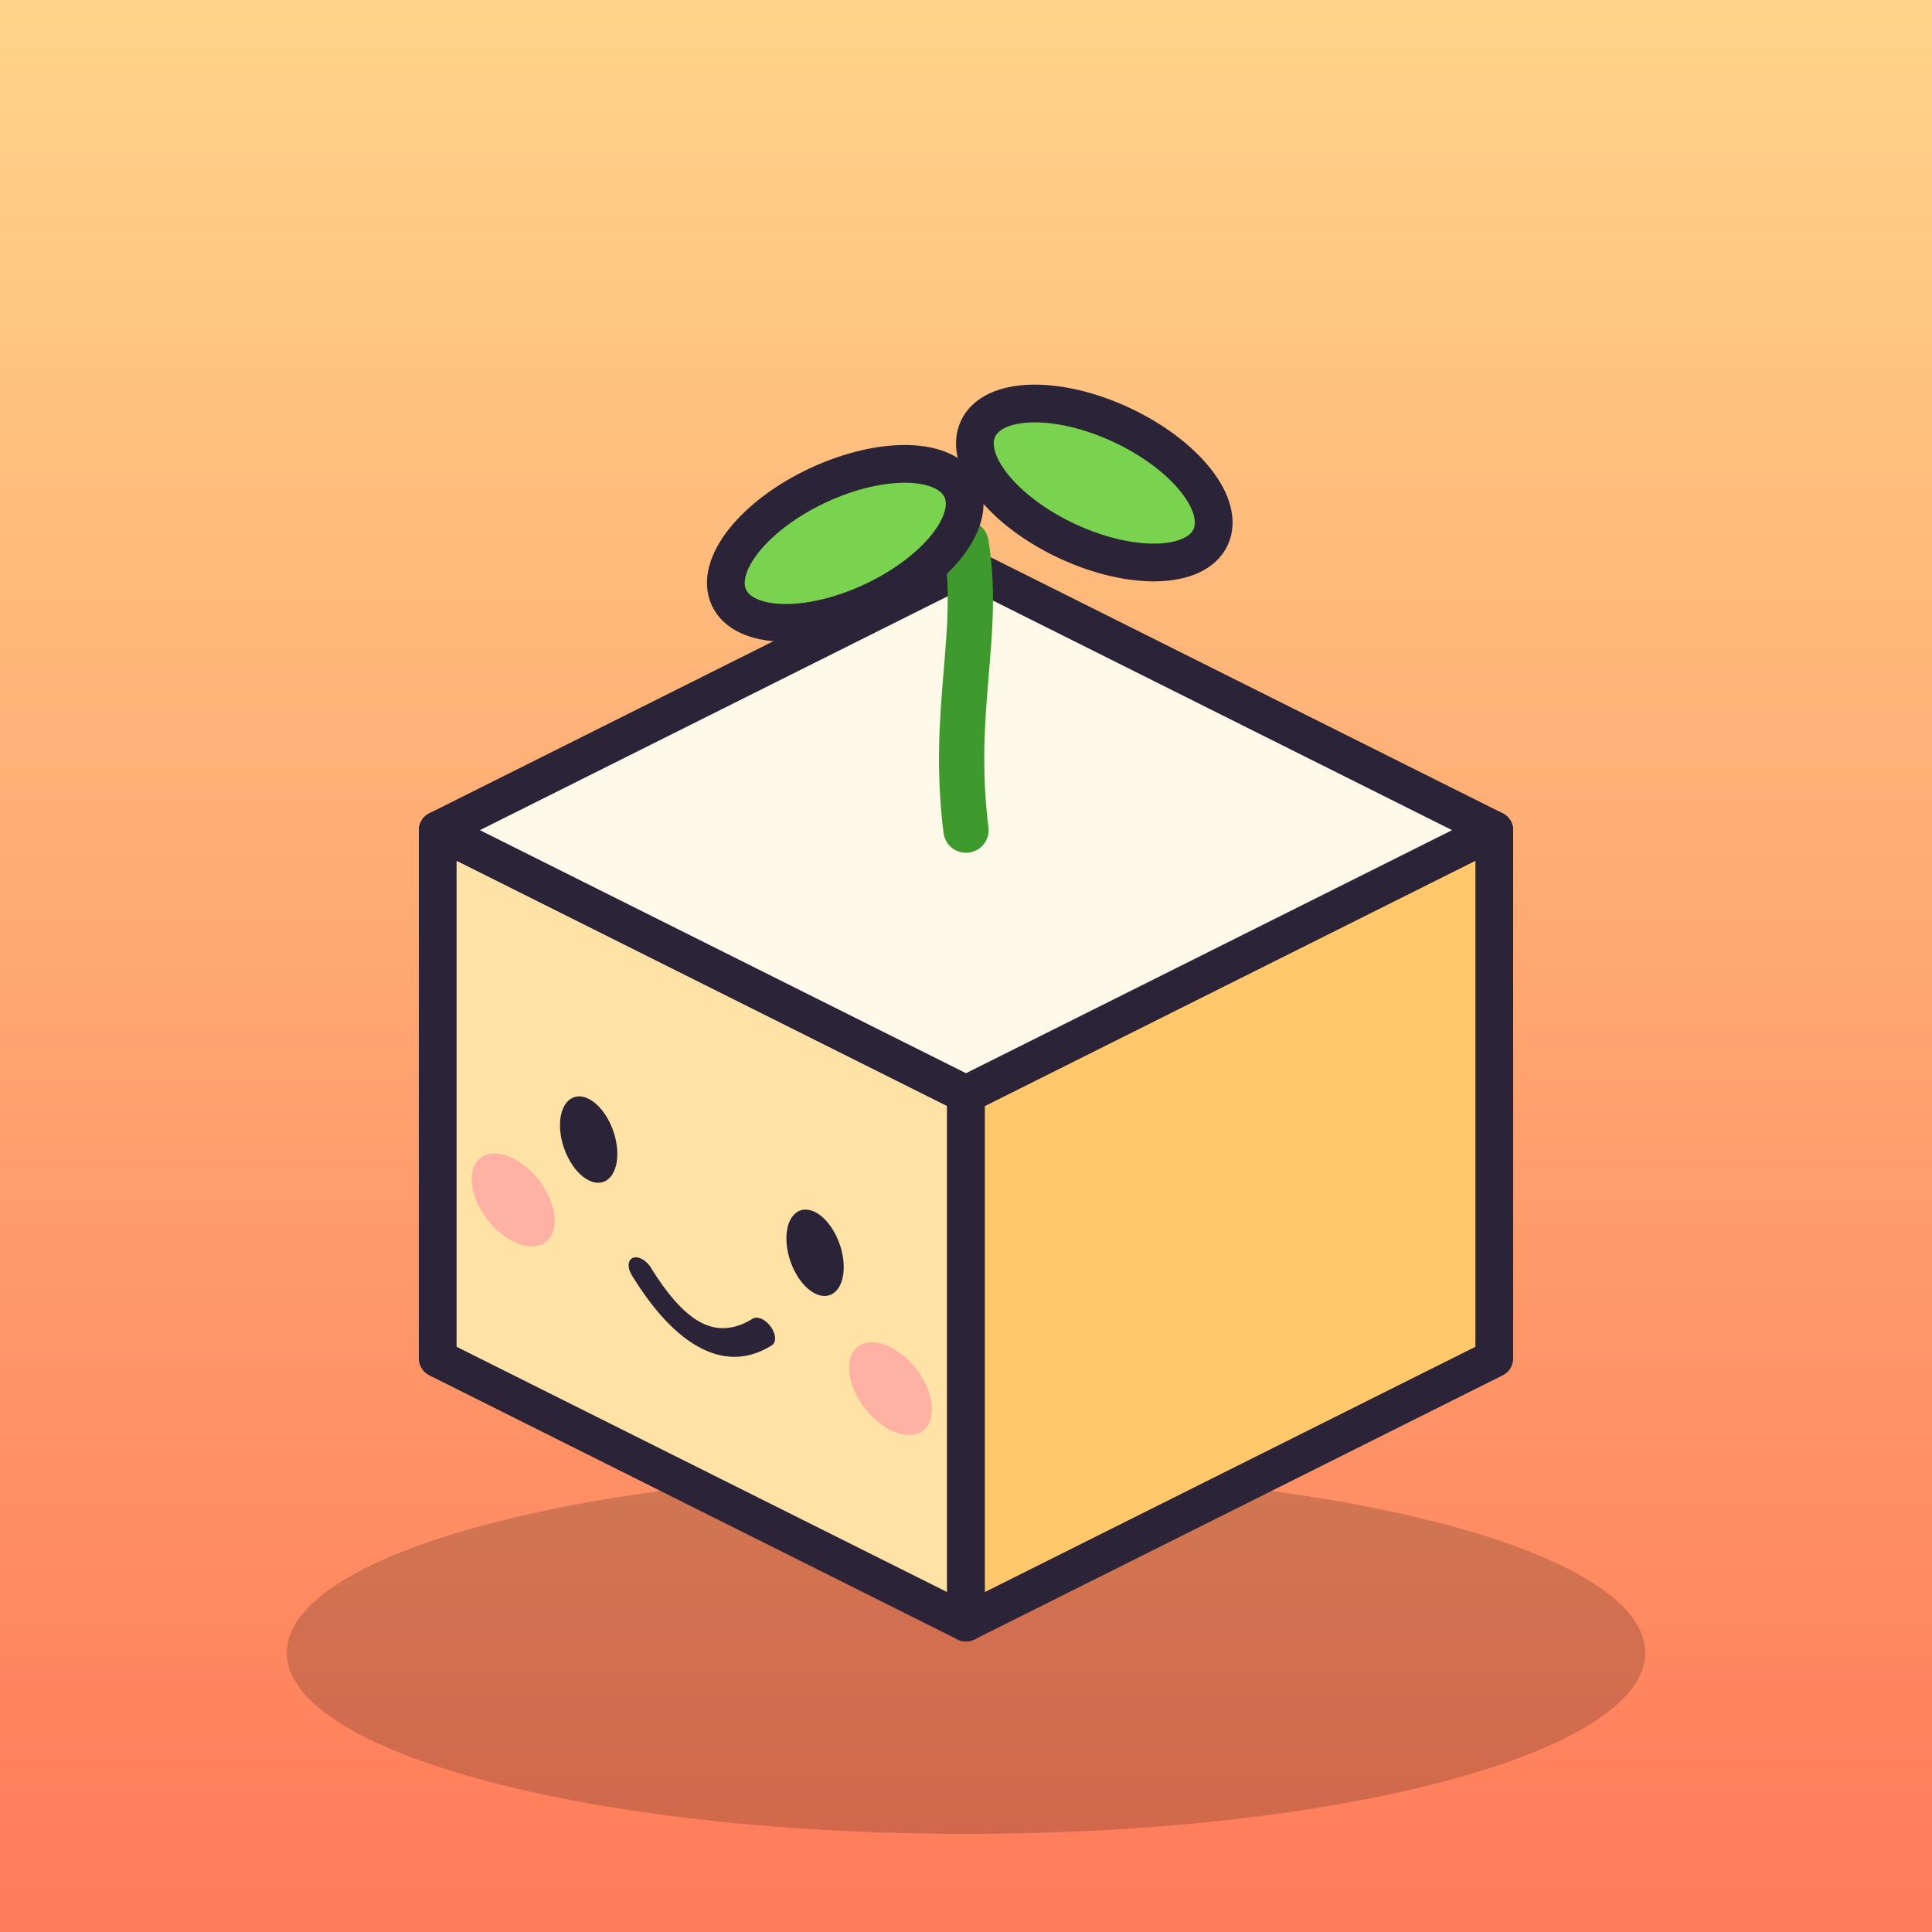
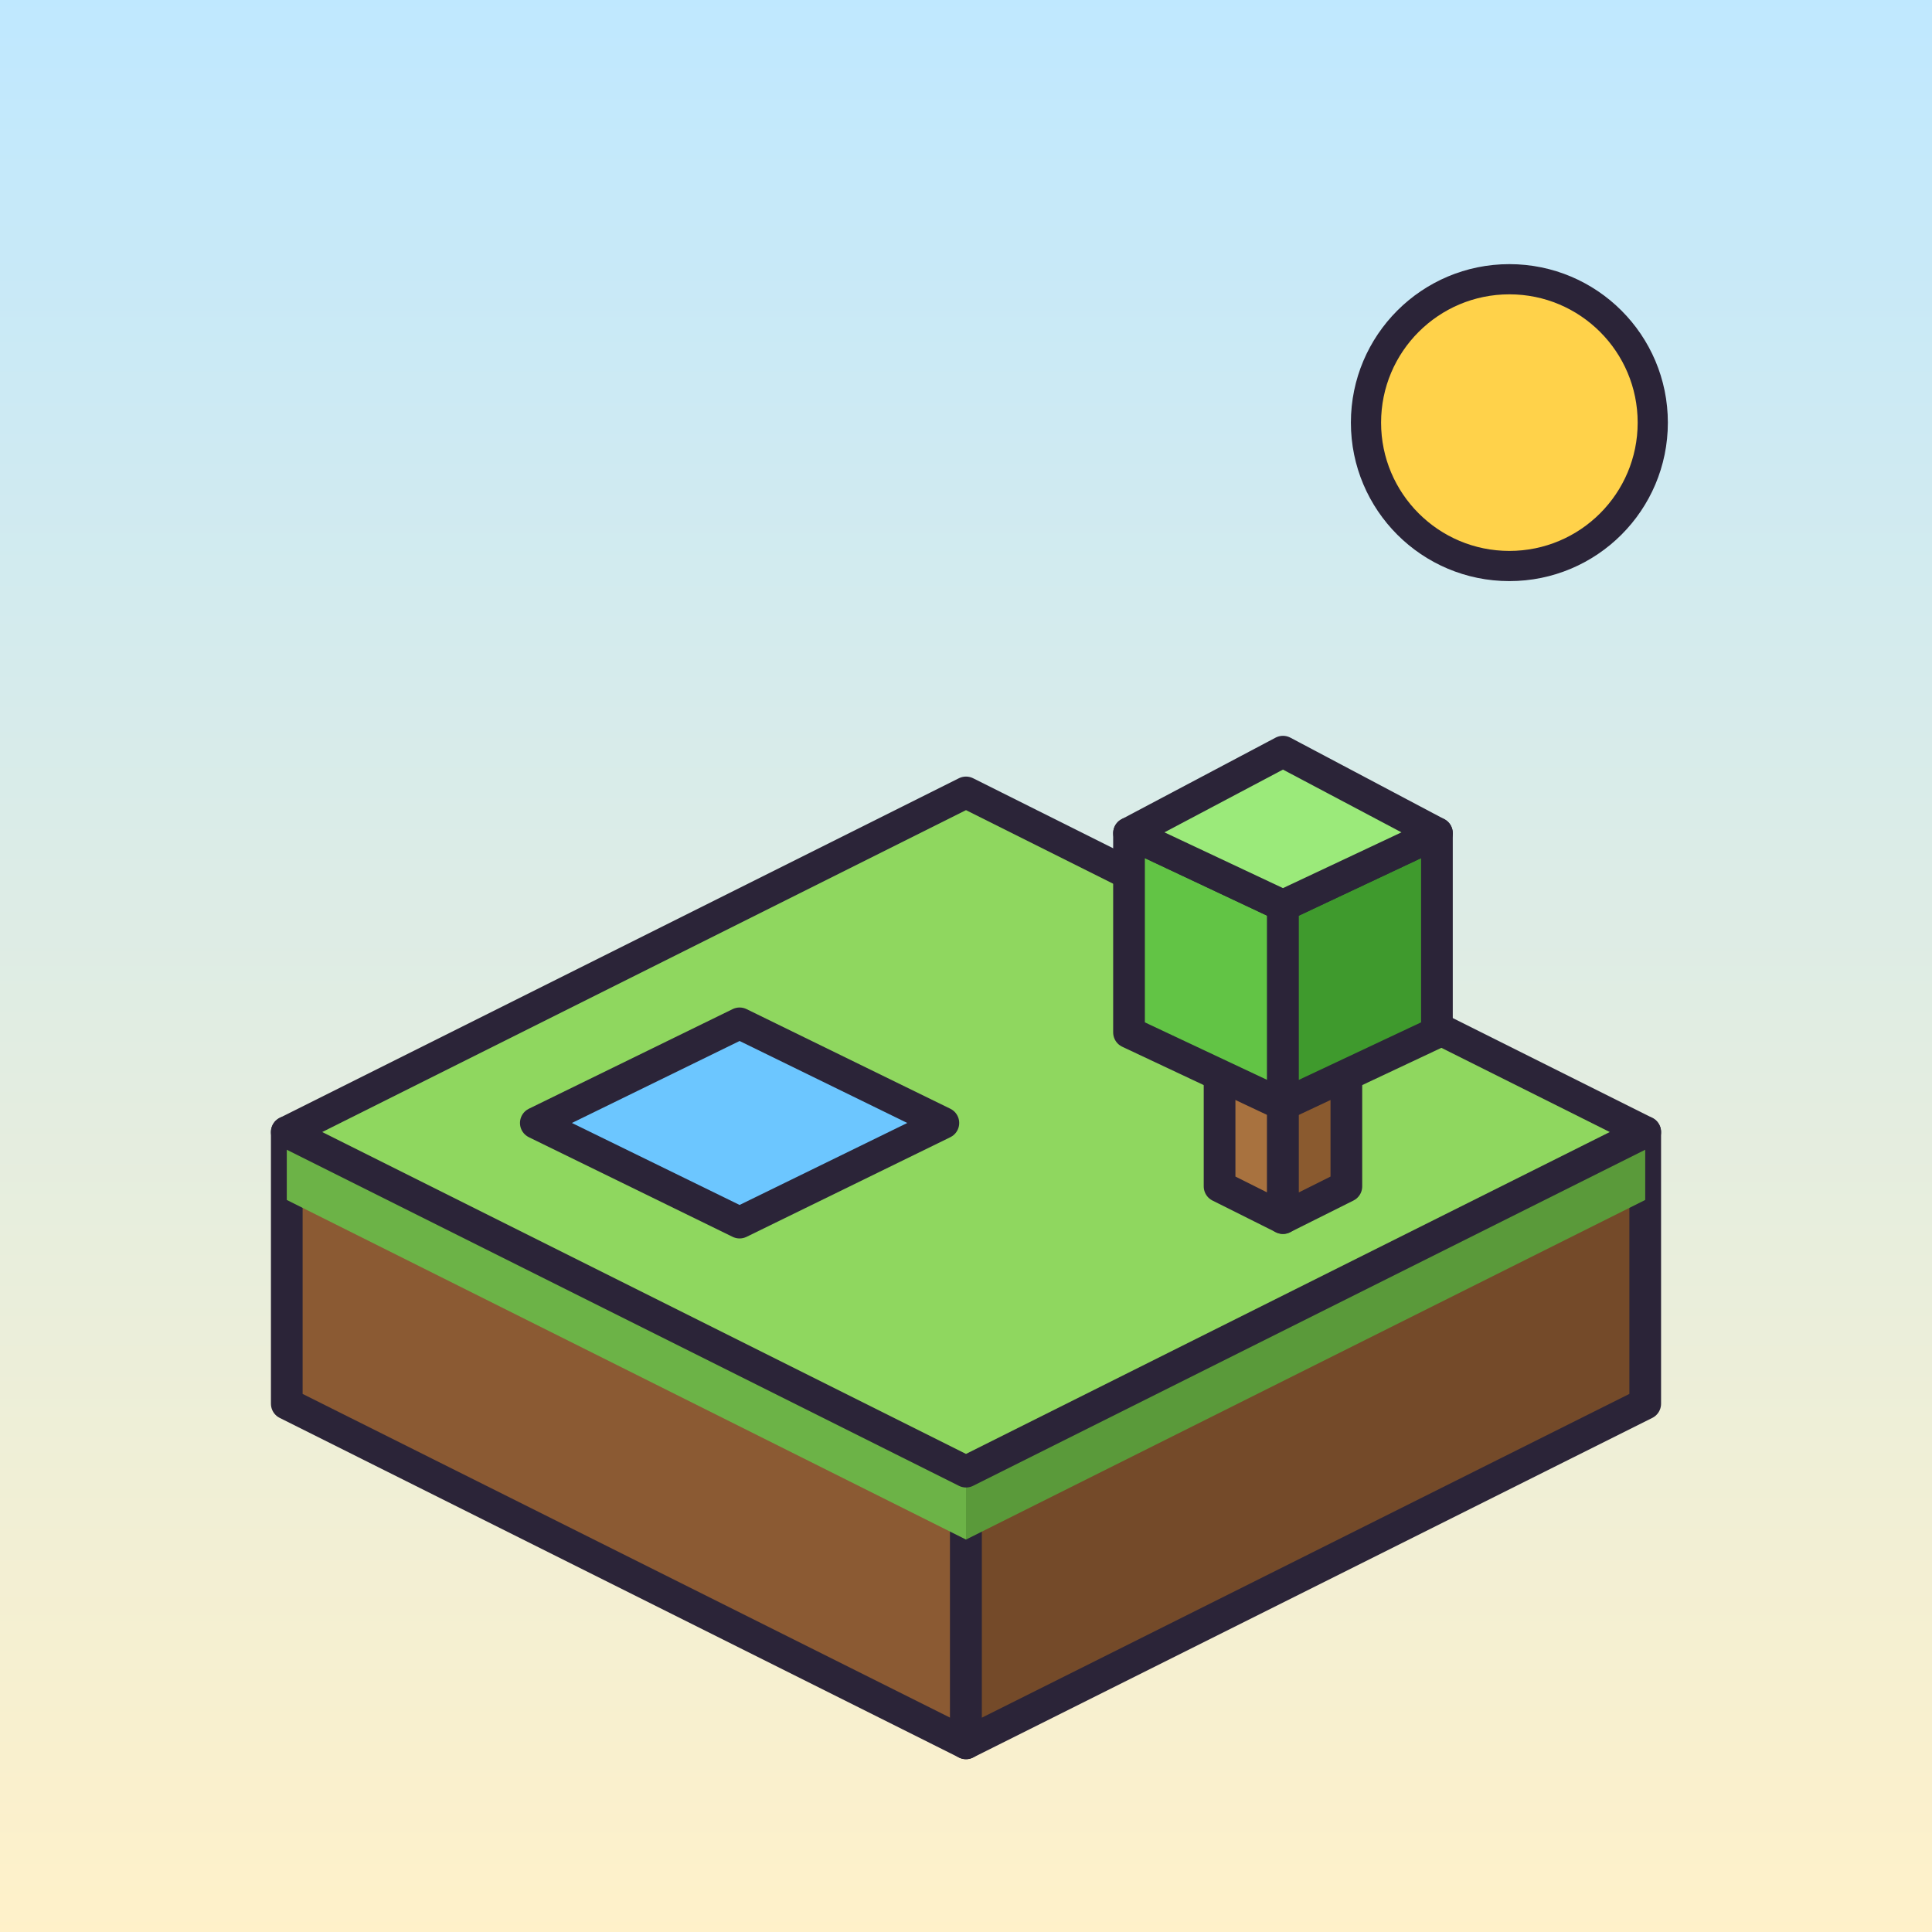
<svg xmlns="http://www.w3.org/2000/svg" viewBox="0 0 512 512">
  <defs>
    <linearGradient id="g" x1="0" y1="0" x2="0" y2="1">
-       <stop offset="0" stop-color="#ffd58a" />
-       <stop offset="1" stop-color="#ff7a59" />
+       <stop offset="0" stop-color="#bfe8ff" />
+       <stop offset="1" stop-color="#fff1c9" />
    </linearGradient>
  </defs>
  <rect width="512" height="512" fill="url(#g)" />
-   <g transform="translate(256 430) scale(2)" stroke="#2b2438" stroke-width="5" stroke-linejoin="round">
-     <ellipse cx="0" cy="4" rx="90" ry="24" fill="#000" opacity=".18" stroke="none" />
-     <polygon points="-70,-105 0,-70 0,0 -70,-35" fill="#ffe3a6" />
-     <polygon points="0,-70 70,-105 70,-35 0,0" fill="#ffc86b" />
-     <polygon points="0,-140 70,-105 0,-70 -70,-105" fill="#fff9ea" />
-     <g transform="matrix(1 .5 0 1 0 -35)" stroke="none">
-       <circle cx="-60" cy="9" r="5.5" fill="#ff8fa3" opacity=".6" />
-       <circle cx="-10" cy="9" r="5.5" fill="#ff8fa3" opacity=".6" />
-       <ellipse cx="-50" cy="-4" rx="3.8" ry="5.4" fill="#2b2438" />
-       <ellipse cx="-20" cy="-4" rx="3.8" ry="5.4" fill="#2b2438" />
-       <path d="M-43 10Q-35 19-27 10" fill="none" stroke="#2b2438" stroke-width="3.4" stroke-linecap="round" />
-     </g>
-     <g transform="translate(0 -105)">
-       <path d="M0 0C-2 -16 2 -26 0 -38" fill="none" stroke="#3f9a2d" stroke-width="6" stroke-linecap="round" />
-       <ellipse cx="-16" cy="-38" rx="17" ry="8.5" transform="rotate(-25 -16 -38)" fill="#7ad34f" />
-       <ellipse cx="17" cy="-46" rx="17" ry="8.5" transform="rotate(25 17 -46)" fill="#7ad34f" />
+   <circle cx="400" cy="112" r="38" fill="#ffd24a" stroke="#2b2438" stroke-width="8" />
+   <g transform="translate(256 300) scale(1.2)" stroke="#2b2438" stroke-width="7" stroke-linejoin="round">
+     <polygon points="-150,0 0,75 0,135 -150,60" fill="#8b5a33" />
+     <polygon points="150,0 0,75 0,135 150,60" fill="#744a29" />
+     <polygon points="-150,0 0,75 0,90 -150,15" fill="#6cb347" stroke="none" />
+     <polygon points="150,0 0,75 0,90 150,15" fill="#5a9a3a" stroke="none" />
+     <polygon points="0,-75 150,0 0,75 -150,0" fill="#8fd75f" />
+     <polygon points="-95,-2 -50,-24 -5,-2 -50,20" fill="#6cc6ff" />
+     <g transform="translate(70 12)">
+       <polygon points="-14,0 0,7 0,-30 -14,-37" fill="#a8723f" />
+       <polygon points="14,0 0,7 0,-30 14,-37" fill="#8a5a2f" />
+       <polygon points="-34,-34 0,-18 0,-62 -34,-78" fill="#62c445" />
+       <polygon points="34,-34 0,-18 0,-62 34,-78" fill="#3f9a2d" />
+       <polygon points="0,-96 34,-78 0,-62 -34,-78" fill="#9bea7a" />
    </g>
  </g>
</svg>
